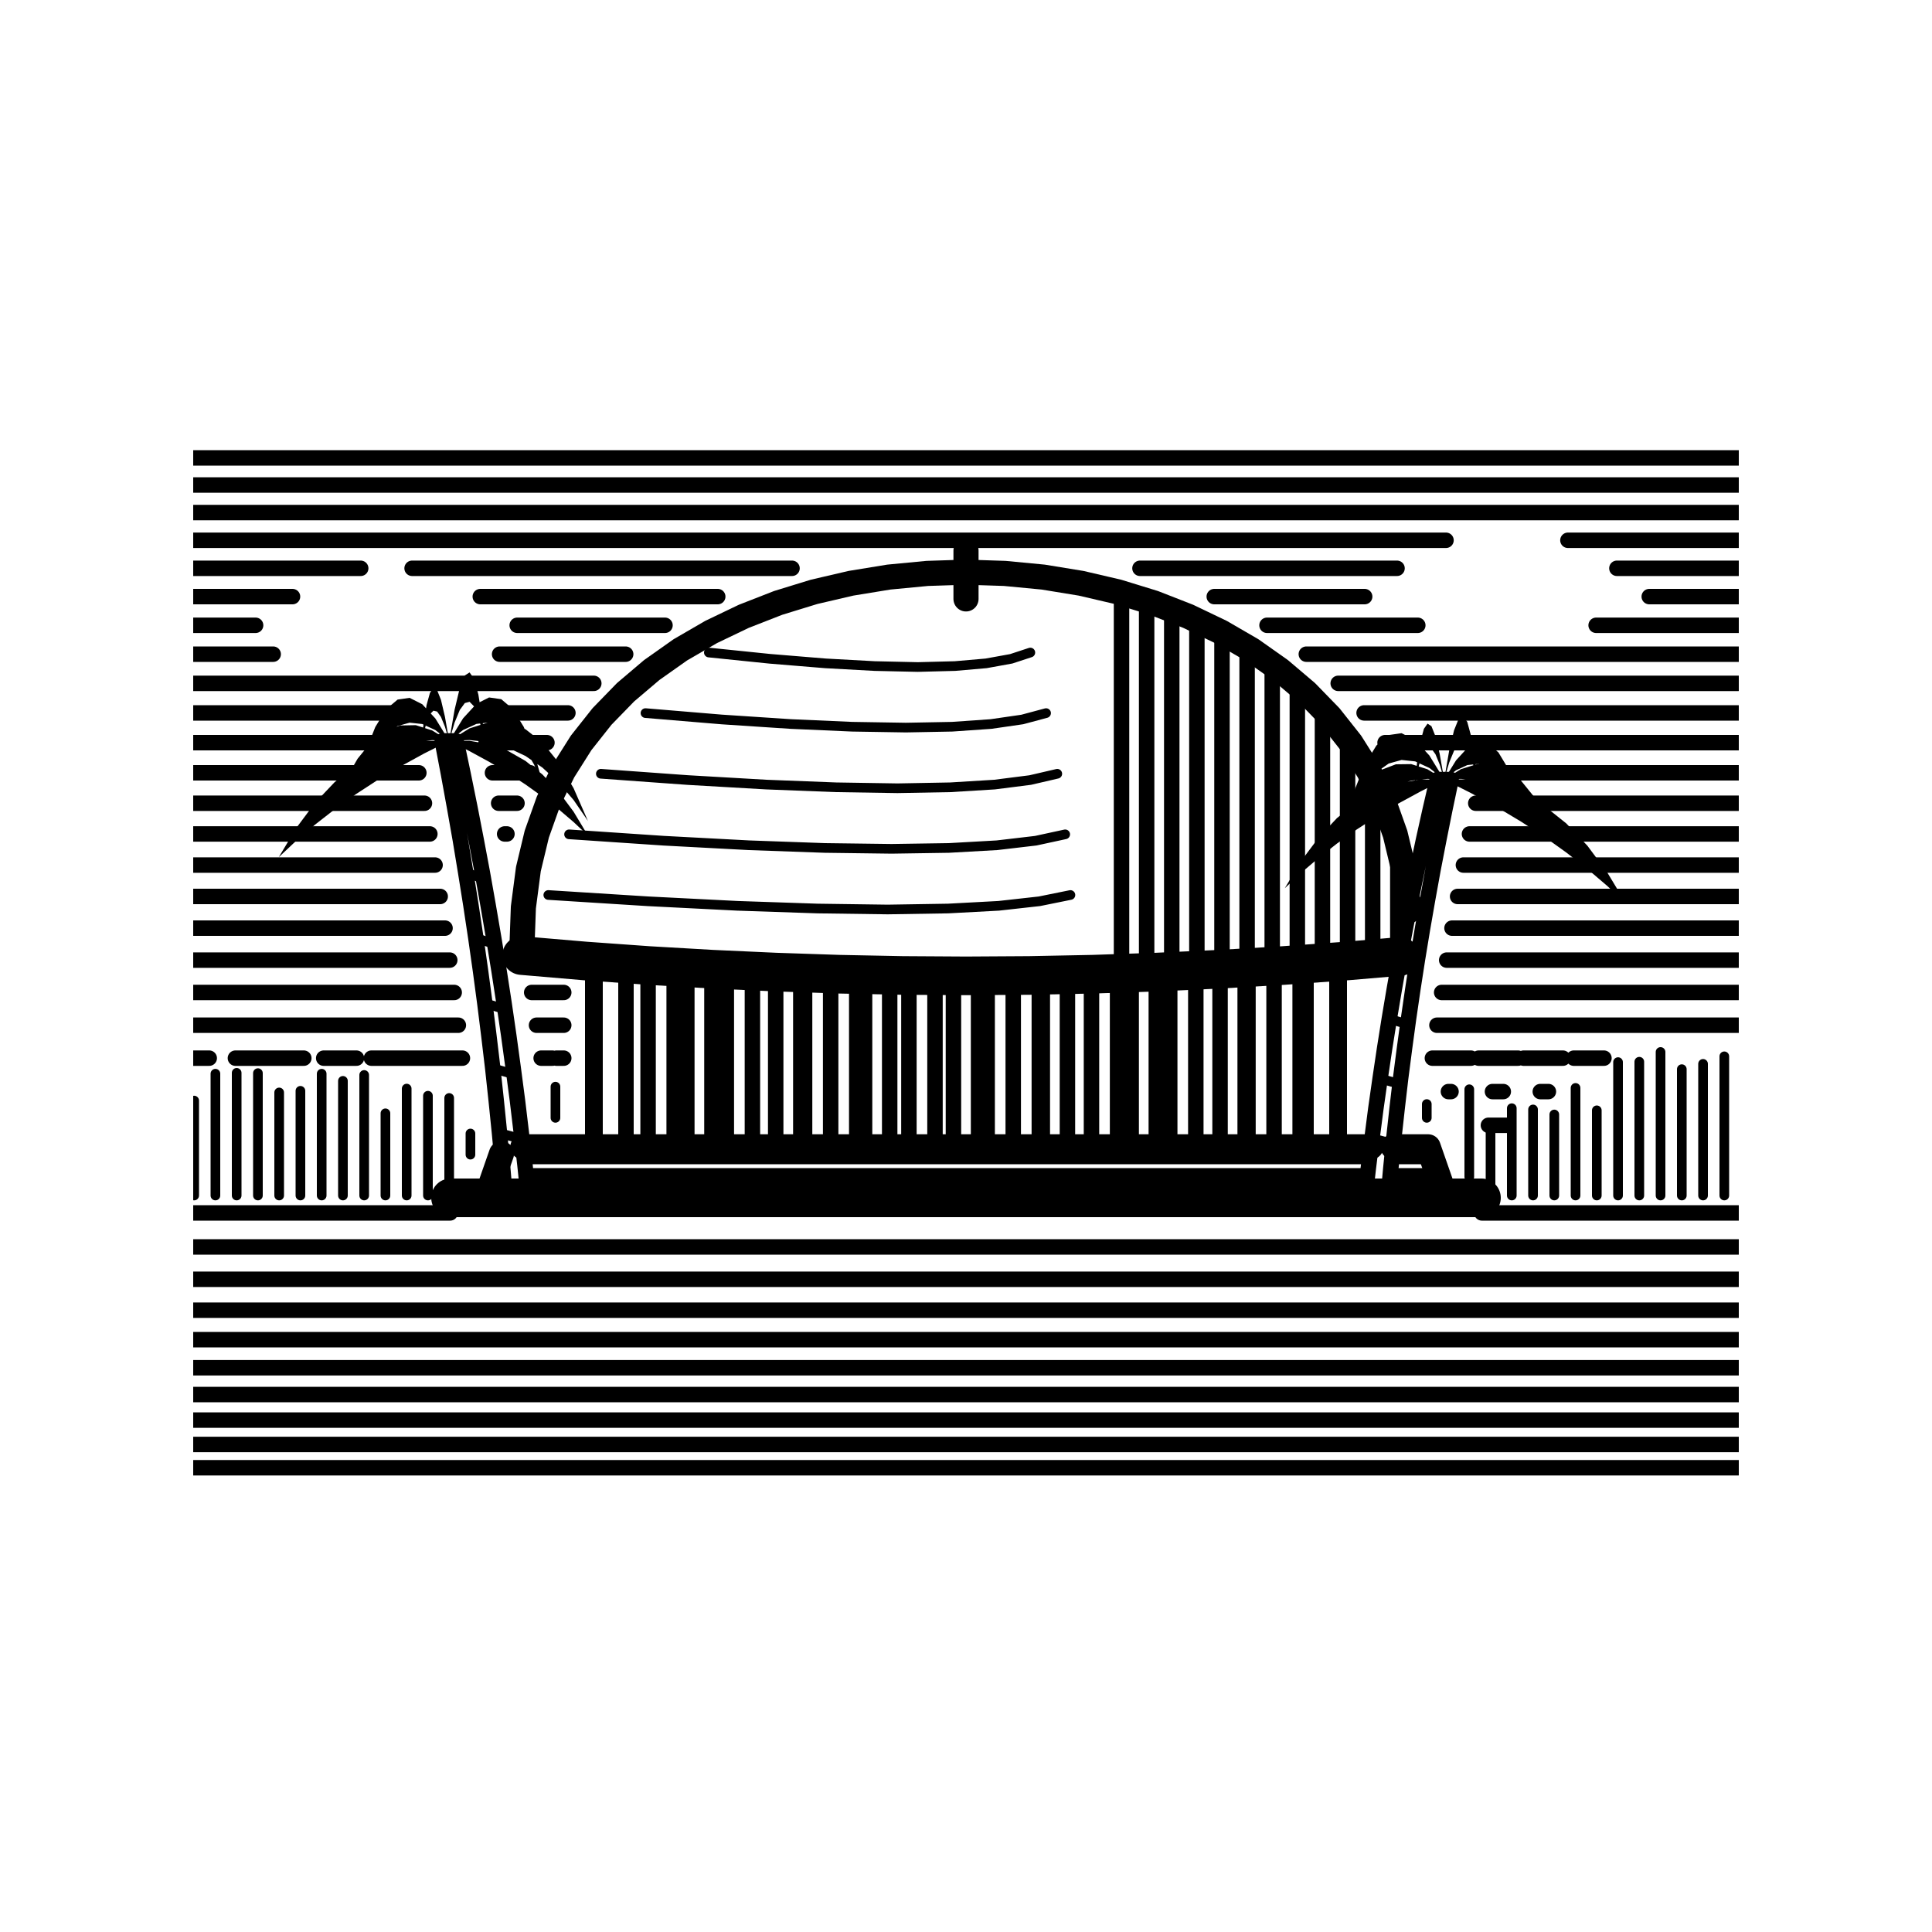
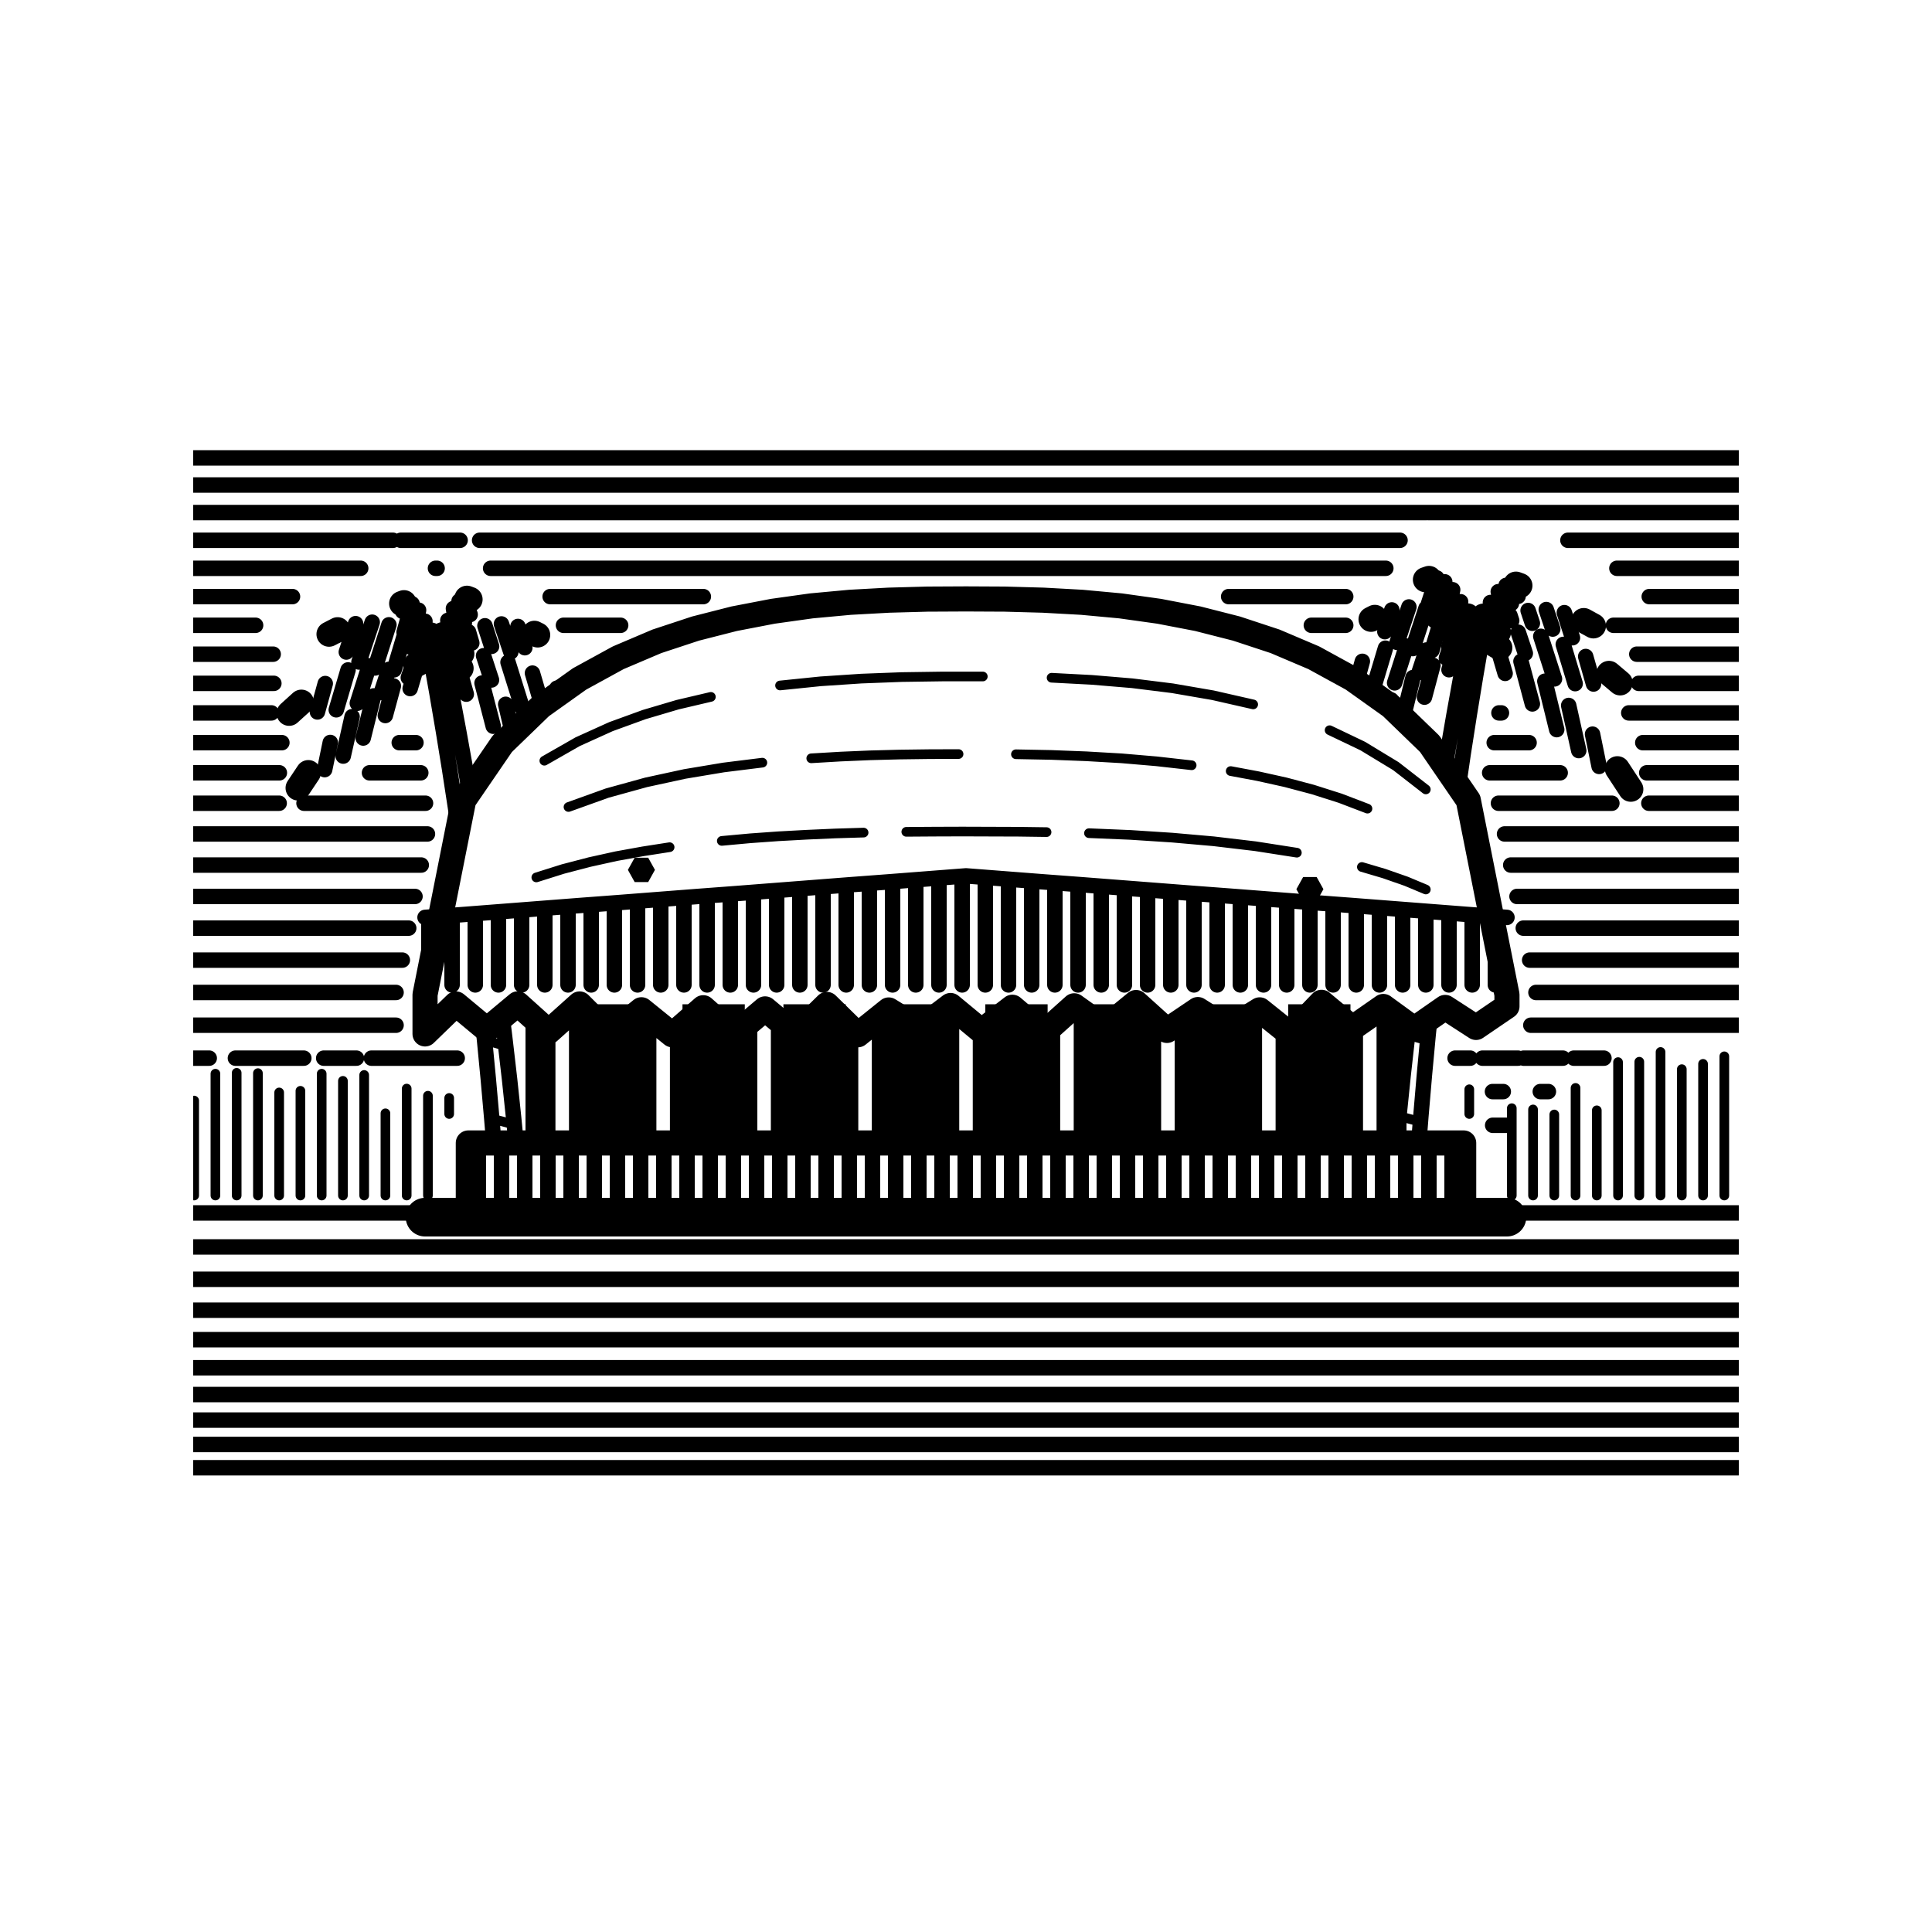
<svg xmlns="http://www.w3.org/2000/svg" viewBox="0 0 200 200">
  <defs>
    <clipPath id="w">
      <path d="M20 46L180 46L180 154L20 154Z" />
    </clipPath>
  </defs>
  <g clip-path="url(#w)" fill="none" stroke="#000" stroke-linecap="round" stroke-linejoin="round">
-     <path d="M46.5 76.7L43.91 76.69L41.43 77.1L39.06 77.95L36.8 79.24L34.65 80.96L32.61 83.11L30.68 85.7L28.86 88.73L30.68 87.02L32.61 85.37L34.65 83.78L36.8 82.24L39.06 80.77L41.43 79.36L43.91 78L46.5 76.7ZM46.5 76.7L44.73 75.61L43.04 75.07L41.42 75.1L39.88 75.69L38.41 76.83L37.02 78.54L35.71 80.81L34.46 83.64L35.71 81.83L37.02 80.29L38.41 79.01L39.88 78.01L41.42 77.28L43.04 76.82L44.73 76.62L46.5 76.7ZM46.5 76.7L45.07 74.38L43.71 72.9L42.4 72.24L41.16 72.42L39.98 73.42L38.85 75.26L37.79 77.93L36.79 81.43L37.79 79.13L38.85 77.32L39.98 75.99L41.16 75.16L42.4 74.81L43.71 74.95L45.07 75.58L46.5 76.7ZM46.5 76.7L46.06 74.2L45.65 72.45L45.25 71.45L44.87 71.21L44.51 71.72L44.16 72.98L43.84 75L43.53 77.77L43.84 76.03L44.16 74.75L44.51 73.93L44.87 73.57L45.25 73.66L45.65 74.22L46.06 75.23L46.5 76.7ZM46.5 76.7L47.06 73.47L47.6 71.21L48.12 69.92L48.61 69.61L49.07 70.26L49.52 71.9L49.94 74.5L50.33 78.08L49.94 75.83L49.52 74.18L49.07 73.12L48.61 72.65L48.12 72.78L47.6 73.49L47.06 74.8L46.5 76.7ZM46.5 76.7L47.94 74.36L49.32 72.86L50.63 72.2L51.89 72.38L53.08 73.39L54.22 75.25L55.29 77.94L56.3 81.48L55.29 79.15L54.22 77.32L53.08 75.99L51.89 75.14L50.63 74.79L49.32 74.94L47.94 75.57L46.5 76.7ZM46.5 76.7L48.61 75.4L50.63 74.76L52.56 74.79L54.4 75.49L56.15 76.86L57.8 78.9L59.38 81.6L60.86 84.98L59.38 82.82L57.8 80.98L56.15 79.46L54.4 78.26L52.56 77.39L50.63 76.84L48.61 76.61L46.5 76.7ZM46.5 76.7L48.61 76.69L50.63 77.03L52.56 77.72L54.4 78.77L56.15 80.17L57.81 81.92L59.38 84.03L60.86 86.49L59.38 85.1L57.81 83.76L56.15 82.46L54.4 81.21L52.56 80.01L50.63 78.86L48.61 77.76L46.5 76.7ZM45.4 76.1L47.6 76.1L47.6 78.3L45.4 78.3ZM149.5 80.7L147.08 80.69L144.76 81.08L142.54 81.87L140.43 83.07L138.41 84.68L136.51 86.7L134.7 89.12L133 91.95L134.7 90.35L136.51 88.81L138.41 87.32L140.43 85.88L142.54 84.51L144.76 83.18L147.08 81.92L149.5 80.7ZM149.5 80.7L147.76 79.63L146.09 79.1L144.5 79.12L142.98 79.7L141.54 80.83L140.17 82.51L138.87 84.75L137.65 87.53L138.87 85.75L140.17 84.23L141.54 82.98L142.98 81.99L144.5 81.27L146.09 80.81L147.76 80.63L149.5 80.7ZM149.5 80.7L147.97 78.21L146.5 76.61L145.09 75.9L143.76 76.09L142.48 77.18L141.28 79.15L140.13 82.03L139.06 85.79L140.13 83.32L141.28 81.36L142.48 79.94L143.76 79.04L145.09 78.67L146.5 78.82L147.97 79.5L149.5 80.7ZM149.5 80.7L149.04 78.06L148.6 76.22L148.18 75.17L147.78 74.91L147.4 75.45L147.04 76.78L146.7 78.91L146.37 81.83L146.7 79.99L147.04 78.65L147.4 77.78L147.78 77.4L148.18 77.5L148.6 78.08L149.04 79.15L149.5 80.7ZM149.5 80.7L150.02 77.7L150.52 75.61L151 74.41L151.45 74.12L151.89 74.73L152.3 76.24L152.69 78.66L153.05 81.98L152.69 79.9L152.3 78.36L151.89 77.38L151.45 76.95L151 77.06L150.52 77.73L150.02 78.94L149.5 80.7ZM149.5 80.7L150.73 78.71L151.9 77.43L153.02 76.87L154.09 77.02L155.11 77.88L156.07 79.47L156.98 81.76L157.84 84.77L156.98 82.79L156.07 81.23L155.11 80.09L154.09 79.37L153.02 79.08L151.9 79.2L150.73 79.74L149.5 80.7ZM149.5 80.7L151.24 79.62L152.91 79.1L154.5 79.12L156.02 79.7L157.47 80.83L158.84 82.52L160.14 84.75L161.36 87.54L160.14 85.75L158.84 84.23L157.47 82.98L156.02 81.99L154.5 81.27L152.91 80.81L151.24 80.63L149.5 80.7ZM149.5 80.7L152.26 80.68L154.91 81.13L157.44 82.04L159.85 83.41L162.14 85.24L164.32 87.54L166.38 90.31L168.32 93.53L166.38 91.71L164.32 89.95L162.14 88.25L159.85 86.61L157.44 85.04L154.91 83.53L152.26 82.09L149.5 80.7ZM148.4 80.1L150.6 80.1L150.6 82.3L148.4 82.3Z" fill="#000" stroke="none" />
-     <path d="M182.9 113.19L182.9 123.76M180.7 110.23L180.7 123.76M178.5 109.35L178.5 123.76M176.3 110.13L176.3 123.76M174.1 110.68L174.1 123.76M171.9 108.9L171.9 123.76M169.7 109.91L169.7 123.76M167.5 109.95L167.5 123.76M165.3 114.94L165.3 123.76M163.1 112.62L163.1 123.76M160.9 115.37L160.9 123.76M158.7 114.85L158.7 123.76M156.5 114.72L156.5 123.76M154.3 116.43L154.3 123.76M152.1 112.76L152.1 121.83M147.7 114.29L147.7 115.72M57.5 112.49L57.5 115.72M48.7 117.34L48.7 119.53M46.5 113.66L46.5 123.76M44.3 113.43L44.3 123.76M42.1 112.69L42.1 123.76M39.9 115.25L39.9 123.76M37.7 111.28L37.7 123.76M35.5 111.89L35.5 123.76M33.3 111.15L33.3 123.76M31.1 112.92L31.1 123.76M28.9 113.09L28.9 123.76M26.7 111.09L26.7 123.76M24.5 111.06L24.5 123.76M22.3 111.15L22.3 123.76M20.1 113.93L20.1 123.76M56.76 92.65L67.06 93.3L76.35 93.77L84.63 94.05L91.89 94.15L98.14 94.05L103.38 93.77L107.6 93.3L110.81 92.65M58.91 86.37L68.7 87.03L77.53 87.5L85.39 87.78L92.3 87.87L98.23 87.78L103.21 87.5L107.22 87.03L110.27 86.37M62.2 80.1L71.2 80.75L79.33 81.22L86.56 81.5L92.91 81.6L98.38 81.5L102.95 81.22L106.65 80.75L109.45 80.1M66.82 73.82L74.73 74.48L81.86 74.95L88.21 75.23L93.78 75.32L98.57 75.23L102.59 74.95L105.83 74.48L108.29 73.82M73.38 67.55L79.72 68.2L85.44 68.67L90.54 68.95L95.01 69.05L98.86 68.95L102.08 68.67L104.68 68.2L106.66 67.55M51.71 117.3L53.97 117.9M51.01 110.59L53.13 111.19M50.19 103.85L52.18 104.45M49.26 97.1L51.11 97.7M48.21 90.32L49.93 90.92M47.05 83.52L48.63 84.12M142.03 117.83L144.29 118.43M142.87 111.65L144.99 112.25M143.82 105.47L145.81 106.07M144.89 99.28L146.74 99.88M146.07 93.09L147.79 93.69M147.37 86.9L148.95 87.5" stroke-width="1" />
-     <path d="M20 47.4L180 47.4M20 50.21L180 50.21M20 53.06L180 53.06M20 55.93L149.69 55.93M162.31 55.93L180 55.93M20 58.83L37.34 58.83M42.66 58.83L81.99 58.83M118.01 58.83L144.62 58.83M167.38 58.83L180 58.83M20 61.76L30.28 61.76M49.72 61.76L74.3 61.76M125.7 61.76L141.27 61.76M170.73 61.76L180 61.76M20 64.73L26.46 64.73M53.54 64.73L68.84 64.73M131.16 64.73L146.77 64.73M165.23 64.73L180 64.73M20 67.72L28.28 67.72M51.72 67.72L64.77 67.72M135.23 67.72L180 67.72M20 70.74L61.47 70.74M138.53 70.74L180 70.74M20 73.8L42.17 73.8M49.67 73.8L58.79 73.8M141.21 73.8L180 73.8M20 76.88L42.76 76.88M50.32 76.88L56.62 76.88M143.38 76.88L180 76.88M20 80L43.36 80M50.98 80L54.89 80M145.11 80L145.86 80M153.43 80L180 80M20 83.15L43.94 83.15M51.62 83.15L53.52 83.15M152.77 83.15L180 83.15M20 86.33L44.5 86.33M52.24 86.33L52.48 86.33M152.12 86.33L180 86.33M20 89.55L45.04 89.55M151.49 89.55L180 89.55M20 92.8L45.57 92.8M150.89 92.8L180 92.8M20 96.08L46.07 96.08M150.31 96.08L180 96.08M20 99.39L46.56 99.39M149.76 99.39L180 99.39M20 102.74L47.02 102.74M55.04 102.74L58.36 102.74M149.24 102.74L180 102.74M20 106.13L47.45 106.13M55.54 106.13L58.36 106.13M148.75 106.13L180 106.13M20 109.54L21.66 109.54M24.37 109.54L31.45 109.54M33.51 109.54L36.9 109.54M38.45 109.54L47.87 109.54M56.02 109.54L57.19 109.54M57.6 109.54L58.36 109.54M148.28 109.54L152.27 109.54M153.07 109.54L157.15 109.54M157.72 109.54L161.79 109.54M162.92 109.54L166.04 109.54M149.94 113L150.21 113M154.5 113L155.62 113M159.45 113L160.29 113M154.08 116.49L155.95 116.49M20 125.56L46.6 125.56M153.4 125.56L180 125.56M20 129.08L180 129.08M20 132.43L180 132.43M20 135.63L180 135.63M20 138.68L180 138.68M20 141.59L180 141.59M20 144.36L180 144.36M20 147.01L180 147.01M20 149.53L180 149.53M20 151.94L180 151.94M138.64 99.53L138.64 118.72M61.36 118.72L61.36 99.53M134.59 99.82L134.59 118.52M131.89 100.01L131.89 118.52M129.19 100.16L129.19 118.52M123.79 100.45L123.79 118.52M121.09 100.57L121.09 118.52M115.69 100.77L115.69 118.52M112.99 100.85L112.99 118.52M107.59 100.96L107.59 118.52M104.89 100.99L104.89 118.52M102.19 101.01L102.19 118.52M96.79 101L96.79 118.52M94.09 100.98L94.09 118.52M88.69 100.88L88.69 118.52M85.99 100.82L85.99 118.52M83.29 100.73L83.29 118.52M77.89 100.52L77.89 118.52M75.19 100.4L75.19 118.52M69.79 100.1L69.79 118.52M67.09 99.94L67.09 118.52M64.8 99.78L64.8 118.72M61.6 118.72L61.6 99.55M73.7 100.33L73.7 118.72M71.1 118.72L71.1 100.18M82.9 100.72L82.9 118.72M80.3 118.72L80.3 100.63M92.1 100.95L92.1 118.72M89.5 118.72L89.5 100.9M101.3 101.01L101.3 118.72M98.7 118.72L98.7 101.01M110.5 100.9L110.5 118.72M107.9 118.72L107.9 100.95M119.7 100.63L119.7 118.72M117.1 118.72L117.1 100.72M128.9 100.18L128.9 118.72M126.3 118.72L126.3 100.33M138.4 99.55L138.4 118.72M135.2 118.72L135.2 99.78M144.7 87.75L144.7 98.73M142.1 80.97L142.1 98.95M139.5 76.77L139.5 99.17M136.9 73.67L136.9 99.36M134.3 71.16L134.3 99.55M131.7 69.07L131.7 99.72M129.1 67.3L129.1 99.87M126.5 65.79L126.5 100.02M123.9 64.53L123.9 100.14M121.3 63.43L121.3 100.26M118.7 62.48L118.7 100.25M116.1 61.68L116.1 100.02M54.25 119.72L141.79 119.72M144.1 119.72L147.89 119.72M51.41 121.72L52.11 121.72M54.46 121.72L141.56 121.72M143.91 121.72L148.59 121.72M50.72 123.72L52.28 123.72M54.67 123.72L141.33 123.72M143.73 123.72L149.28 123.72M52.3 124L52.02 120.65L51.71 117.3L51.37 113.95L51.01 110.59L50.61 107.22L50.19 103.85L49.74 100.48L49.26 97.1L48.75 93.71L48.21 90.32L47.65 86.92L47.05 83.52L46.43 80.12L45.78 76.7L47.22 76.7L47.94 80.12L48.63 83.52L49.29 86.92L49.93 90.32L50.53 93.71L51.11 97.1L51.66 100.48L52.18 103.85L52.67 107.22L53.13 110.59L53.57 113.95L53.97 117.3L54.35 120.65L54.7 124ZM141.3 124L141.65 120.91L142.03 117.83L142.43 114.74L142.87 111.65L143.33 108.56L143.82 105.47L144.34 102.38L144.89 99.28L145.47 96.19L146.07 93.09L146.71 90L147.37 86.9L148.06 83.8L148.78 80.7L150.22 80.7L149.57 83.8L148.95 86.9L148.35 90L147.79 93.09L147.25 96.19L146.74 99.28L146.26 102.38L145.81 105.47L145.39 108.56L144.99 111.65L144.63 114.74L144.29 117.83L143.98 120.91L143.7 124Z" stroke-width="1.6" />
-     <path d="M54 98.92L54.18 93.93L54.7 89.96L55.57 86.34L56.77 82.97L58.31 79.83L60.16 76.9L62.32 74.17L64.76 71.66L67.47 69.36L70.43 67.27L73.62 65.42L77 63.8L80.56 62.41L84.27 61.27L88.09 60.38L92.01 59.74L95.99 59.36L100 59.23L104.01 59.36L107.99 59.74L111.91 60.38L115.73 61.27L119.44 62.41L123 63.8L126.38 65.42L129.57 67.27L132.53 69.36L135.24 71.66L137.68 74.17L139.84 76.9L141.69 79.83L143.23 82.97L144.43 86.34L145.3 89.96L145.82 93.93L145.84 94.29M144.94 99.01L139.43 99.48L132.86 99.95L126.29 100.33L119.71 100.63L113.14 100.85L106.57 100.98L100 101.02L93.43 100.98L86.86 100.85L80.29 100.63L73.71 100.33L67.14 99.95L60.57 99.48L54 98.92L54 98.92M100 57L100 62M54.13 118.72L141.92 118.72M144.2 118.72L147.84 118.72L149.68 124L143.7 124L141.3 124L54.7 124L52.3 124L50.32 124L51.91 119.44" stroke-width="2.6" />
-     <path d="M144.94 99.01L139.43 99.48L132.86 99.95L126.29 100.33L119.71 100.63L113.14 100.85L106.57 100.98L100 101.02L93.43 100.98L86.86 100.85L80.29 100.63L73.71 100.33L67.14 99.95L60.57 99.48L54 98.92M46.64 124L52.3 124L54.7 124L141.3 124L143.7 124L153.36 124" stroke-width="4" />
+     <path d="M43.85 67.81L44.55 66.55L45.95 66.55L46.65 67.81L45.95 69.07L44.55 69.07ZM65 90.05L65.7 88.79L67.1 88.79L67.8 90.05L67.1 91.31L65.7 91.31ZM151.35 65.81L152.05 64.55L153.45 64.55L154.15 65.81L153.45 67.07L152.05 67.07ZM134.2 92.05L134.9 90.79L136.3 90.79L137 92.05L136.3 93.31L134.9 93.31ZM60.2 103.96L66.65 103.96L66.65 118.32L60.2 118.32ZM70.65 103.96L77.1 103.96L77.1 118.32L70.65 118.32ZM81.1 103.96L87.55 103.96L87.55 118.32L81.1 118.32ZM91.55 103.96L98 103.96L98 118.32L91.55 118.32ZM102 103.96L108.45 103.96L108.45 118.32L102 118.32ZM112.45 103.96L118.9 103.96L118.9 118.32L112.45 118.32ZM122.9 103.96L129.35 103.96L129.35 118.32L122.9 118.32ZM133.35 103.96L139.8 103.96L139.8 118.32L133.35 118.32Z" fill="#000" stroke="none" />
+     <path d="M182.9 113.19L182.9 123.76M180.7 110.23L180.7 123.76M178.5 109.35L178.5 123.76M176.3 110.13L176.3 123.76M174.1 110.68L174.1 123.76M171.9 108.9L171.9 123.76M169.7 109.91L169.7 123.76M167.5 109.95L167.5 123.76M165.3 114.94L165.3 123.76M163.1 112.62L163.1 123.76M160.9 115.37L160.9 123.76M158.7 114.85L158.7 123.76M156.5 114.72L156.5 123.76M152.1 112.76L152.1 115.32M46.5 113.66L46.5 115.32M44.3 113.43L44.3 123.76M42.1 112.69L42.1 123.76M39.9 115.25L39.9 123.76M37.7 111.28L37.7 123.76M35.5 111.89L35.5 123.76M33.3 111.15L33.3 123.76M31.1 112.92L31.1 123.76M28.9 113.09L28.9 123.76M26.7 111.09L26.7 123.76M24.5 111.06L24.5 123.76M22.3 111.15L22.3 123.76M20.1 113.93L20.1 123.76M50.91 115.8L53.18 116.4M50.16 107.66L52.28 108.26M47.15 83.58L47.81 83.81M45.9 75.67L47.48 76.27M144.82 115.54L147.09 116.14M145.72 107.13L147.84 107.73M150.52 73.98L152.1 74.58M56.35 78.75L59.8 76.78L63.25 75.22L66.69 73.97L70.14 72.95L73.59 72.14M80.75 70.96L84.95 70.53L89.15 70.25L93.35 70.09L97.54 70.03L101.74 70.03M108.86 70.16L113.03 70.38L117.21 70.73L121.38 71.25L125.55 71.97L129.73 72.92M137.64 75.59L141.07 77.23L144.5 79.31L147.6 81.72L147.6 81.72L147.6 81.72M58.85 83.54L62.86 82.1L66.88 80.99L70.89 80.12L74.9 79.45L78.92 78.95M83.98 78.5L87.03 78.32L90.08 78.19L93.13 78.11L96.18 78.07L99.23 78.06M105.17 78.08L108.81 78.15L112.45 78.29L116.09 78.5L119.72 78.81L123.36 79.22M127.4 79.82L130.23 80.35L133.07 80.98L135.9 81.73L138.73 82.63L141.56 83.71M55.52 90.83L58.28 89.96L61.04 89.24L63.8 88.63L66.56 88.13L69.32 87.7M74.72 87.05L77.66 86.78L80.59 86.57L83.53 86.41L86.46 86.28L89.4 86.19M93.82 86.11L96.73 86.09L99.63 86.08L102.53 86.09L105.44 86.1L108.34 86.14M112.73 86.25L117.03 86.43L121.34 86.71L125.64 87.09L129.95 87.6L134.25 88.27M140.98 89.75L143.28 90.43L145.57 91.23L147.6 92.08L147.6 92.08L147.6 92.08" stroke-width="1" />
+     <path d="M20 47.4L180 47.4M20 50.21L180 50.21M20 53.06L147.73 53.06M147.84 53.06L180 53.06M20 55.93L40.68 55.93M41.49 55.93L47.63 55.93M49.65 55.93L144.93 55.93M162.31 55.93L180 55.93M20 58.83L37.34 58.83M45.08 58.83L45.25 58.83M50.79 58.83L143.46 58.83M167.38 58.83L180 58.83M20 61.76L30.28 61.76M56.95 61.76L72.81 61.76M127.19 61.76L139.31 61.76M170.73 61.76L180 61.76M20 64.73L26.46 64.73M58.33 64.73L64.25 64.73M135.75 64.73L139.31 64.73M167.02 64.73L180 64.73M20 67.72L28.28 67.72M169.44 67.72L180 67.72M20 70.74L28.35 70.74M169.63 70.74L180 70.74M20 73.8L28.1 73.8M155.17 73.8L155.43 73.8M168.61 73.8L180 73.8M20 76.88L29.18 76.88M41.33 76.88L43.06 76.88M154.68 76.88L158.29 76.88M170.06 76.88L180 76.88M20 80L28.92 80M38.25 80L43.56 80M154.21 80L161.51 80M170.47 80L180 80M20 83.15L28.9 83.15M31.47 83.15L44.05 83.15M155.12 83.15L166.86 83.15M170.69 83.15L180 83.15M20 86.33L44.25 86.33M155.75 86.33L180 86.33M20 89.55L43.61 89.55M156.39 89.55L180 89.55M20 92.8L42.96 92.8M157.04 92.8L180 92.8M20 96.08L42.31 96.08M157.69 96.08L180 96.08M20 99.39L41.65 99.39M158.35 99.39L180 99.39M20 102.74L41 102.74M159 102.74L180 102.74M20 106.13L41 106.13M158.47 106.13L180 106.13M20 109.54L21.66 109.54M24.37 109.54L31.45 109.54M33.51 109.54L36.9 109.54M38.45 109.54L47.33 109.54M150.63 109.54L152.2 109.54M153.46 109.54L157.15 109.54M157.72 109.54L161.79 109.54M162.92 109.54L166.04 109.54M154.5 113L155.62 113M159.45 113L160.29 113M154.52 116.49L155.95 116.49M20 125.56L45.48 125.56M154.52 125.56L180 125.56M20 129.08L180 129.08M20 132.43L180 132.43M20 135.63L180 135.63M20 138.68L180 138.68M20 141.59L180 141.59M20 144.36L180 144.36M20 147.01L180 147.01M20 149.53L180 149.53M20 151.94L180 151.94M51.12 118.32L50.91 115.8L50.55 111.72L50.16 107.66L50.01 106.27M47.45 85.63L47.15 83.58L46.54 79.61L45.9 75.67L45.23 71.73L44.53 67.81L45.97 67.81L45.98 67.89M46.09 68.44L46.74 71.73L47.48 75.67L48.19 79.61L48.59 81.98M51.99 105.27L52.28 107.66L52.75 111.72L53.18 115.8L53.42 118.32M43.22 68.72L42.46 71.28M40.72 71.01L39.89 74.07M38.68 72.04L37.6 76.4M36.45 74.19L35.53 78.27M34.19 76.86L33.61 79.67M31.93 79.96L31.92 80M42.62 69.12L42.27 70.15M40.26 69.29L39.47 71.69M38.22 68.92L36.99 72.8M36.03 69.35L34.81 73.48M33.67 70.76L32.86 73.7M31.3 72.59L31.16 73.16M43.33 67.88L43.01 69.07M41.91 65.61L40.8 69.34M40.26 64.68L38.82 69.15M38.53 64.41L37.16 68.53M36.81 64.56L35.85 67.5M35.09 65.12L34.89 65.76M44.65 65.93L44.37 68.45M43.99 64.31L43.45 68.02M43.33 63.16L42.56 67.02M42.66 62.51L41.83 65.45M42 62.34L41.68 63.29M45.77 65.9L46.02 68.48M46.36 64.22L46.83 68.08M46.94 62.99L47.27 64.97M47.52 62.23L48.07 64.47M48.1 61.92L48.67 63.62M46.79 66.47L47.46 69.01M48.5 65.41L48.84 66.57M50.2 64.78L50.89 66.91M51.91 64.59L52.88 67.49M53.62 64.85L54.33 67.05M55.33 65.54L55.33 65.54M47.53 67.65L47.61 67.89M50.06 67.88L50.88 70.39M52.59 68.56L54.08 73.32M55.12 69.68L56.11 73.05M57.65 71.24L57.81 71.83M47.45 68.98L48.27 71.86M49.9 70.71L51.06 75.18M52.35 72.91L53.07 75.96M144.8 115.78L144.82 115.54L145.25 111.33L145.72 107.13L145.84 106.11M149.61 79.34L149.81 78.08L150.52 73.98L151.26 69.89L152.03 65.81L153.47 65.81L152.77 69.89L152.1 73.98L151.46 78.08L150.98 81.35M148.02 105.39L147.84 107.13L147.45 111.33L147.09 115.54L146.87 118.32M150.74 66.77L150 69.33M148.34 68.87L147.46 72.17M146.27 70.14L145.25 74.34M144.03 72.46L143.9 73.06M150.07 67.11L149.73 68.13M147.66 67.29L146.89 69.63M145.59 66.88L144.37 70.69M143.42 67.1L142.16 71.31M141.03 68.46L140.44 70.59M150.66 66.35L150.46 67.07M148.97 64.89L148.23 67.34M147.62 62.96L146.25 67.14M145.85 62.83L144.63 66.5M144.08 63.14L143.36 65.39M142.31 63.89L142.31 63.89M152.01 63.95L151.66 66.59M151.2 62.29L150.54 66.32M150.38 61.05L149.45 65.53M149.56 60.23L148.49 64.24M148.74 59.83L147.87 62.52M147.93 59.86L147.93 59.86M153.48 63.97L153.82 66.51M154.29 62.37L154.47 63.41M154.67 64.63L154.93 66.14M155.1 61.25L155.47 62.92M155.91 60.6L156.46 62.47M156.72 60.43L157.15 61.73M154.44 64.63L155.18 67.22M156.31 63.7L156.49 64.25M158.19 63.2L158.63 64.52M160.07 63.1L160.74 65.12M161.94 63.42L162.78 66.02M163.82 64.16L164.01 64.8M154.84 65.45L155.07 66.15M157.17 65.45L157.9 67.63M159.5 65.87L160.92 70.28M161.83 66.71L163.06 70.77M164.15 67.96L164.96 70.81M166.48 69.63L166.58 70.01M154.97 66.86L155.81 69.71M157.45 68.46L158.63 72.87M159.92 70.52L161.15 75.53M162.39 73.03L163.43 77.7M164.86 76L165.54 79.34M167.34 79.43L167.47 80.15M150.32 118.52L150.32 125.8M147.92 118.52L147.92 125.8M145.52 118.52L145.52 125.8M143.12 118.52L143.12 125.8M140.72 118.52L140.72 125.8M138.32 118.52L138.32 125.8M135.92 118.52L135.92 125.8M133.52 118.52L133.52 125.8M131.12 118.52L131.12 125.8M128.72 118.52L128.72 125.8M126.32 118.52L126.32 125.8M123.92 118.52L123.92 125.8M121.52 118.52L121.52 125.8M119.12 118.52L119.12 125.8M116.72 118.52L116.72 125.8M114.32 118.52L114.32 125.8M111.92 118.52L111.92 125.8M109.52 118.52L109.52 125.8M107.12 118.52L107.12 125.8M104.72 118.52L104.72 125.8M102.32 118.52L102.32 125.8M99.92 118.52L99.92 125.8M97.52 118.52L97.52 125.8M95.12 118.52L95.12 125.8M92.72 118.52L92.72 125.8M90.32 118.52L90.32 125.8M87.92 118.52L87.92 125.8M85.52 118.52L85.52 125.8M83.12 118.52L83.12 125.8M80.72 118.52L80.72 125.8M78.32 118.52L78.32 125.8M75.92 118.52L75.92 125.8M73.52 118.52L73.52 125.8M71.12 118.52L71.12 125.8M68.72 118.52L68.72 125.8M66.32 118.52L66.32 125.8M63.92 118.52L63.92 125.8M61.52 118.52L61.52 125.8M59.12 118.52L59.12 125.8M56.72 118.52L56.72 125.8M54.32 118.52L54.32 125.8M51.92 118.52L51.92 125.8M49.52 118.52L49.52 125.8M144.8 105.36L144.8 118.32L143.8 118.32L139.8 118.32L133.35 118.32L129.35 118.32L122.9 118.32L118.9 118.32L112.45 118.32L108.45 118.32L102 118.32L98 118.32L91.55 118.32L87.55 118.32L81.1 118.32L77.1 118.32L70.65 118.32L66.65 118.32L60.2 118.32L56.2 118.32L55.2 118.32L55.2 105.36M154.8 95.08L154.8 101.96M152.4 94.9L152.4 101.96M150 94.71L150 101.96M147.6 94.53L147.6 101.96M145.2 94.34L145.2 101.96M142.8 94.16L142.8 101.96M140.4 93.97L140.4 101.96M138 93.79L138 101.96M135.6 93.61L135.6 101.96M133.2 93.42L133.2 101.96M130.8 93.24L130.8 101.96M128.4 93.05L128.4 101.96M126 92.87L126 101.96M123.6 92.68L123.6 101.96M121.2 92.5L121.2 101.96M118.8 92.32L118.8 101.96M116.4 92.13L116.4 101.96M114 91.95L114 101.96M111.6 91.76L111.6 101.96M109.2 91.58L109.2 101.96M106.8 91.39L106.8 101.96M104.4 91.21L104.4 101.96M102 91.03L102 101.96M99.6 90.9L99.6 101.96M97.2 91.09L97.2 101.96M94.8 91.27L94.8 101.96M92.4 91.46L92.4 101.96M90 91.64L90 101.96M87.6 91.82L87.6 101.96M85.2 92.01L85.2 101.96M82.8 92.19L82.8 101.96M80.4 92.38L80.4 101.96M78 92.56L78 101.96M75.6 92.75L75.6 101.96M73.2 92.93L73.2 101.96M70.8 93.11L70.8 101.96M68.4 93.3L68.4 101.96M66 93.48L66 101.96M63.6 93.67L63.6 101.96M61.2 93.85L61.2 101.96M58.8 94.04L58.8 101.96M56.4 94.22L56.4 101.96M54 94.4L54 101.96M51.6 94.59L51.6 101.96M49.2 94.77L49.2 101.96M46.8 94.96L46.8 101.96M44.4 95.14L44.4 101.96M44 94.97L48 94.67L52 94.36L56 94.05L60 93.74L64 93.44L68 93.13L72 92.82L76 92.52L80 92.21L84 91.9L88 91.59L92 91.29L96 90.98L100 90.67L104 90.98L108 91.29L112 91.59L116 91.9L120 92.21L124 92.52L128 92.82L132 93.13L136 93.44L140 93.74L144 94.05L148 94.36L152 94.67L156 94.97" stroke-width="1.6" />
+     <path d="M45.25 67.81L44.39 68.17M44.07 68.31L43.81 68.42L43.05 68.83M31.92 79.98L30.86 81.57M45.25 67.81L44.43 67.71M31.2 72.69L29.93 73.84M45.25 67.81L44.47 67.11M34.95 65.19L34.06 65.65M45.25 67.81L44.88 66.61L44.58 65.73M41.82 62.39L41.58 62.48M45.25 67.81L45.59 66.53L45.84 65.7M48.34 61.93L48.66 62.05M45.25 67.81L46.29 66.87L46.98 66.35M55.32 65.56L55.66 65.73M45.25 67.81L46.9 67.66L47.81 67.67M45.25 67.81L46.84 68.62L47.73 69.18M152.75 65.81L151.69 66.29M151.26 66.49L150.49 66.94M152.75 65.81L151.75 65.66M152.75 65.81L151.81 65.02M142.32 63.91L141.93 64.11M152.75 65.81L152.23 64.46L151.92 63.76M147.93 59.88L147.56 60.01M152.75 65.81L153.21 64.61L153.57 63.78M156.93 60.47L157.34 60.62M152.75 65.81L153.97 64.92L154.65 64.52M163.95 64.24L164.95 64.79M152.75 65.81L154.25 65.52L155.12 65.45M166.56 69.71L167.72 70.69M152.75 65.81L154.36 66.53L155.26 67.05M167.43 79.58L168.82 81.7M48.48 118.32L55.2 118.32L56.2 118.32L60.2 118.32L66.65 118.32L70.65 118.32L77.1 118.32L81.1 118.32L87.55 118.32L91.55 118.32L98 118.32L102 118.32L108.45 118.32L112.45 118.32L118.9 118.32L122.9 118.32L129.35 118.32L133.35 118.32L139.8 118.32L143.8 118.32L144.8 118.32L151.52 118.32L151.52 126L48.48 126L48.48 118.32M60.2 104.13L60.2 118.32L56.2 118.32L56.2 106.26M70.65 106.2L70.65 118.32L66.65 118.32L66.65 104.73M81.1 106.03L81.1 118.32L77.1 118.32L77.1 106.22M91.55 104.91L91.55 118.32L87.55 118.32L87.55 105.89M102 106.43L102 118.32L98 118.32L98 104.39M112.45 105.01L112.45 118.32L108.45 118.32L108.45 106.58M122.9 105.25L122.9 118.32L118.9 118.32L118.9 104.95M133.35 106.9L133.35 118.32L129.35 118.32L129.35 105.19M143.8 104.63L143.8 118.32L139.8 118.32L139.8 106.25M44 102.96L48 82.84L52 77L56 73.13L60 70.28L64 68.09L68 66.39L72 65.07L76 64.05L80 63.28L84 62.72L88 62.35L92 62.13L96 62.02L100 62L104 62.02L108 62.13L112 62.35L116 62.72L120 63.28L124 64.05L128 65.07L132 66.39L136 68.09L140 70.28L144 73.13L148 77L152 82.84L156 102.96L156 104.18L152.8 106.36L149.6 104.29L146.4 106.52L143.2 104.19L140 106.42L136.8 103.76L133.6 107.1L130.4 104.54L127.2 106.53L124 104.51L120.8 106.67L117.6 103.78L114.4 106.4L111.2 104.12L108 106.99L104.8 104.27L101.6 106.74L98.4 104.09L95.2 106.52L92 104.55L88.8 107.12L85.6 103.98L82.4 107.12L79.2 104.44L76 107.15L72.8 104.32L69.6 107.12L66.4 104.53L63.2 107.12L60 103.93L56.8 106.8L53.6 103.92L50.4 106.59L47.2 103.93L44 107.03Z" stroke-width="2.6" />
+     <path d="M44 126L156 126" stroke-width="4" />
  </g>
</svg>
